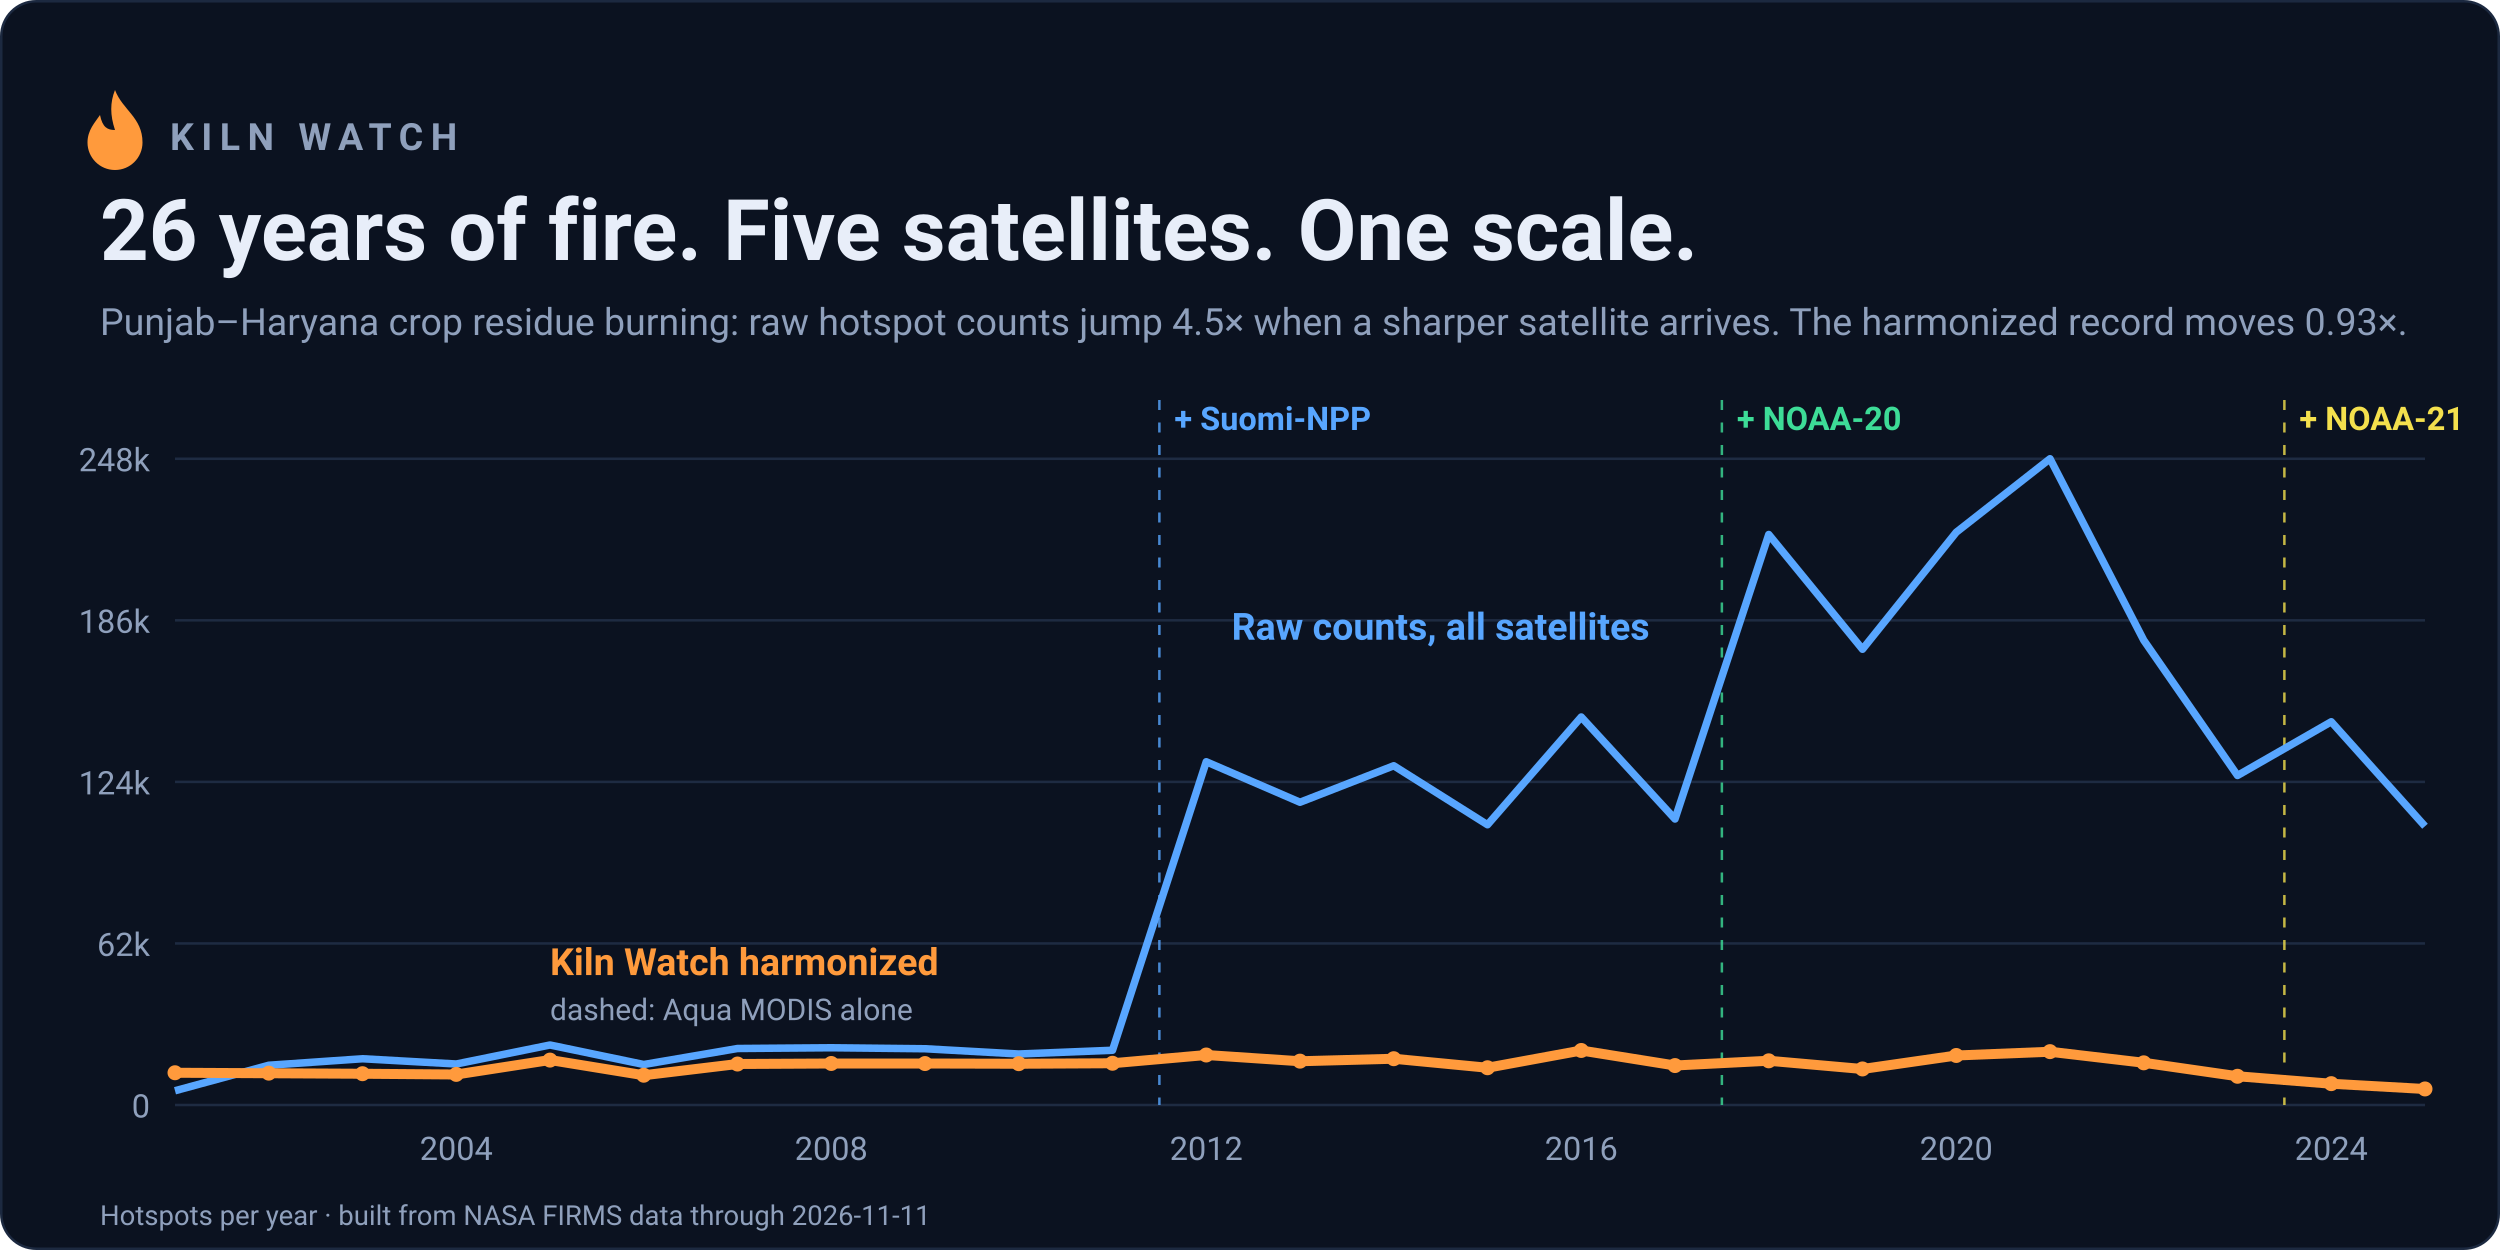
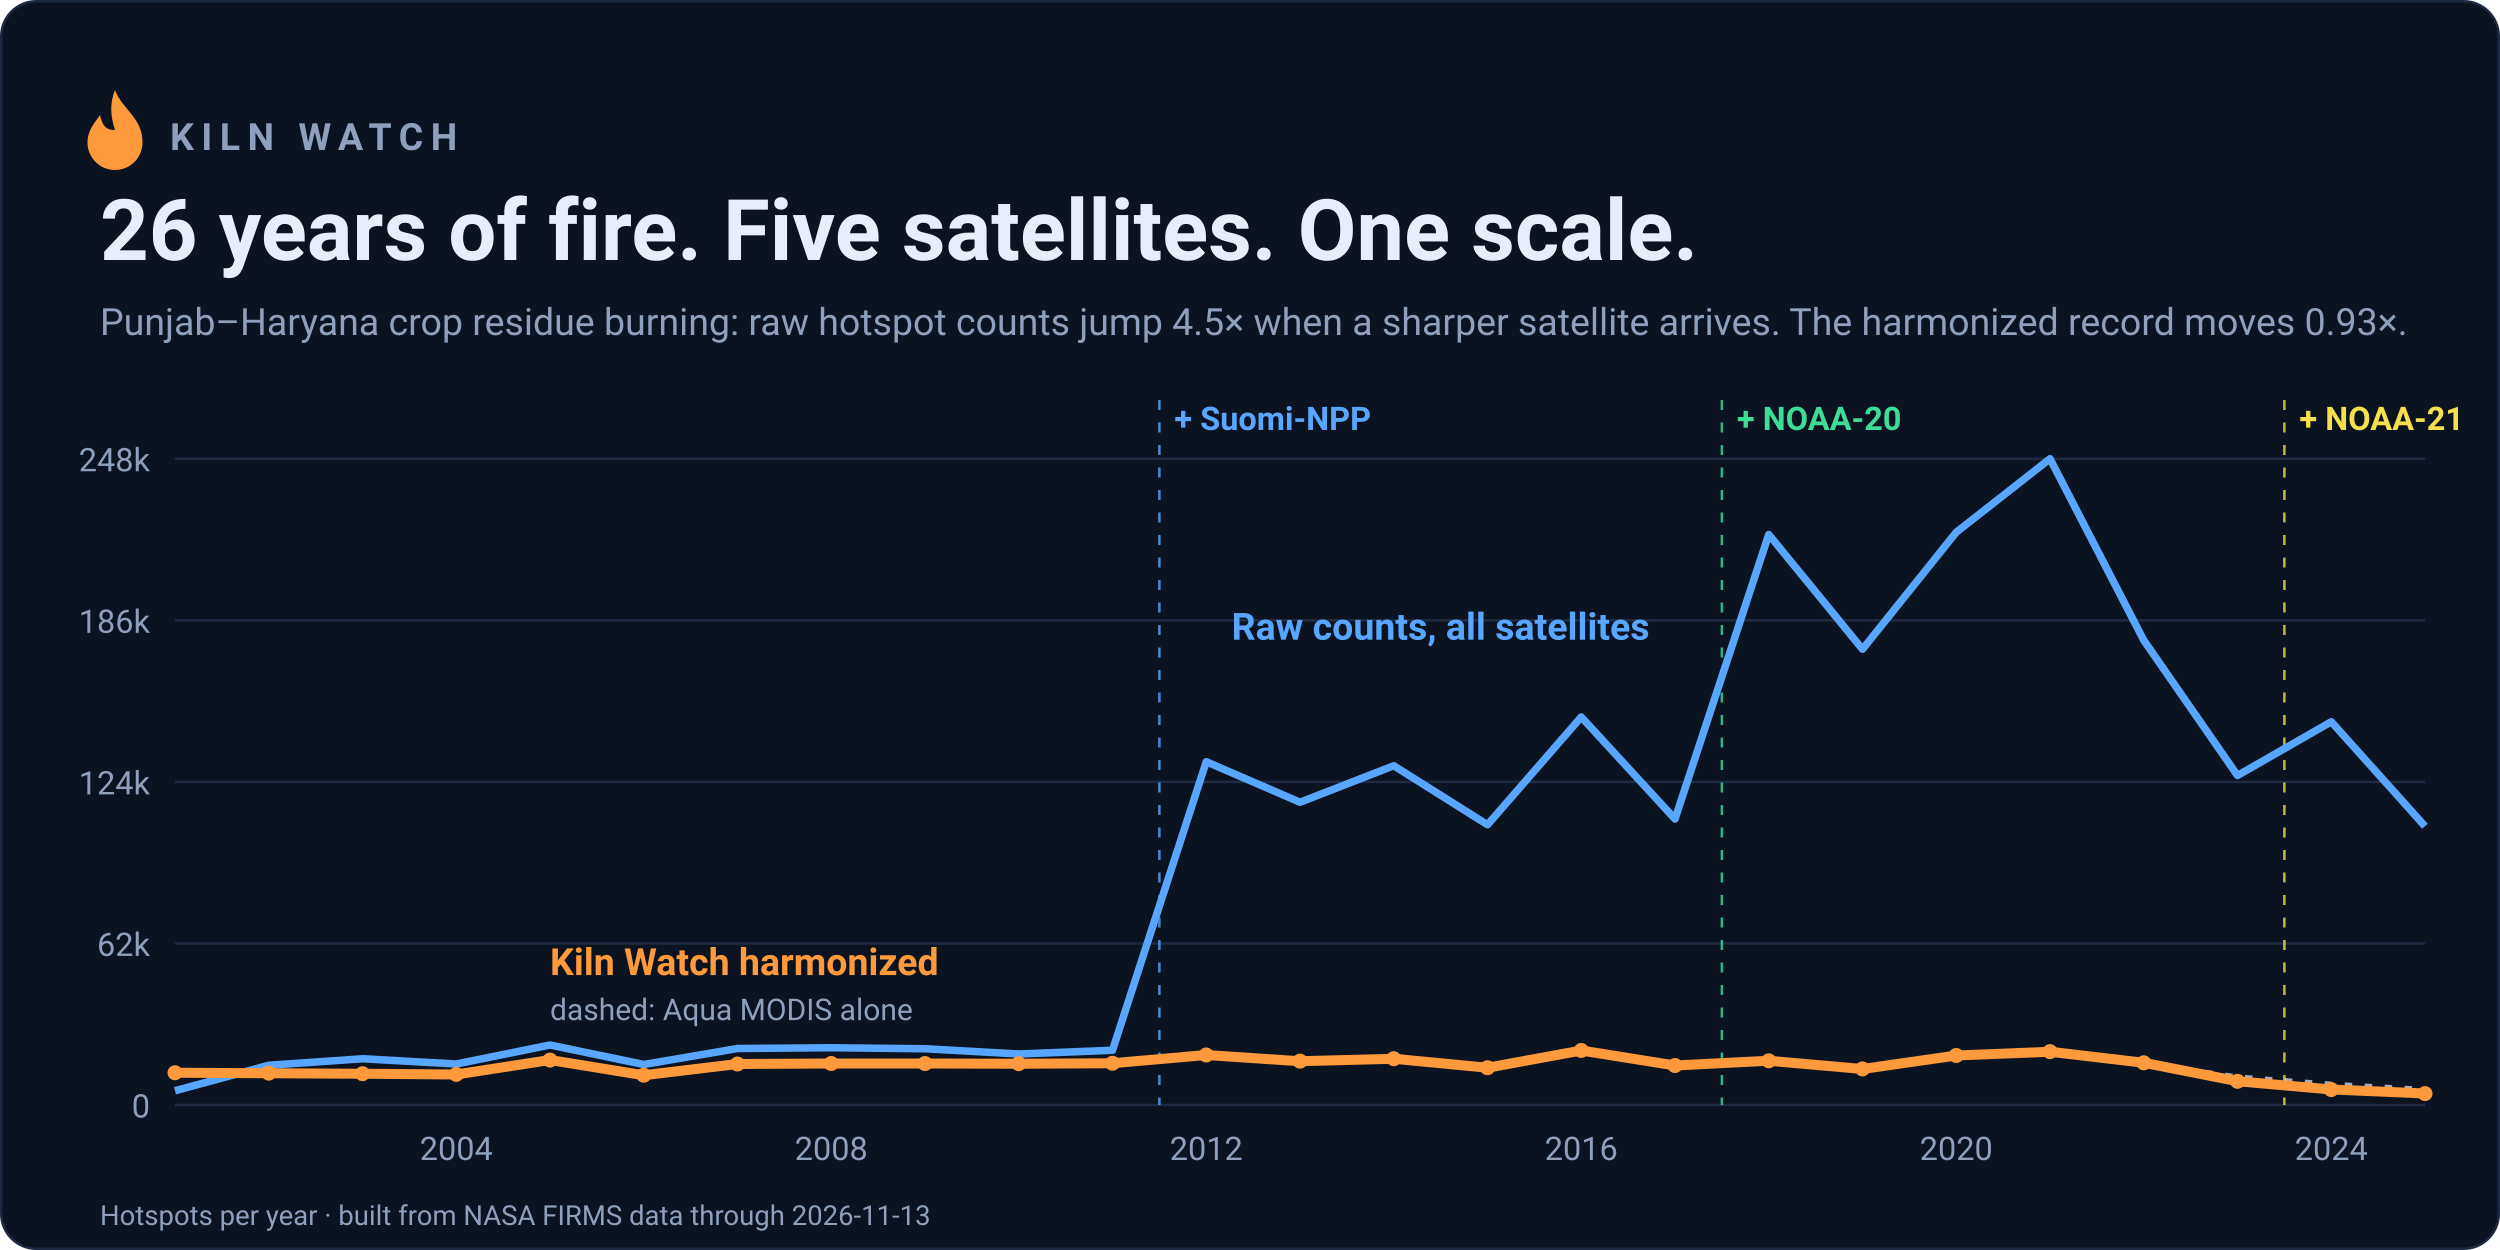
<svg xmlns="http://www.w3.org/2000/svg" viewBox="0 0 1000 500" width="1000" height="500" font-family="ui-sans-serif,system-ui,-apple-system,'Segoe UI',Roboto,Helvetica,Arial,sans-serif" role="img">
  <defs>
    <pattern id="hatch" width="6" height="6" patternUnits="userSpaceOnUse" patternTransform="rotate(45)">
      <rect width="6" height="6" fill="#111A2B" />
      <line x1="0" y1="0" x2="0" y2="6" stroke="#33415C" stroke-width="2" />
    </pattern>
  </defs>
  <rect x="0.5" y="0.5" width="999" height="499" rx="14" fill="#0B1220" stroke="#1C2940" />
  <line x1="70" x2="970" y1="442" y2="442" stroke="#1E2B42" />
  <text x="60" y="447" fill="#8FA0BC" font-size="13" font-weight="400" text-anchor="end">0</text>
  <line x1="70" x2="970" y1="377.377" y2="377.377" stroke="#1E2B42" />
  <text x="60" y="382.377" fill="#8FA0BC" font-size="13" font-weight="400" text-anchor="end">62k</text>
  <line x1="70" x2="970" y1="312.755" y2="312.755" stroke="#1E2B42" />
  <text x="60" y="317.755" fill="#8FA0BC" font-size="13" font-weight="400" text-anchor="end">124k</text>
  <line x1="70" x2="970" y1="248.132" y2="248.132" stroke="#1E2B42" />
  <text x="60" y="253.132" fill="#8FA0BC" font-size="13" font-weight="400" text-anchor="end">186k</text>
  <line x1="70" x2="970" y1="183.509" y2="183.509" stroke="#1E2B42" />
  <text x="60" y="188.509" fill="#8FA0BC" font-size="13" font-weight="400" text-anchor="end">248k</text>
  <text x="182.5" y="464" fill="#8FA0BC" font-size="13" font-weight="400" text-anchor="middle">2004</text>
  <text x="332.5" y="464" fill="#8FA0BC" font-size="13" font-weight="400" text-anchor="middle">2008</text>
  <text x="482.5" y="464" fill="#8FA0BC" font-size="13" font-weight="400" text-anchor="middle">2012</text>
  <text x="632.5" y="464" fill="#8FA0BC" font-size="13" font-weight="400" text-anchor="middle">2016</text>
  <text x="782.5" y="464" fill="#8FA0BC" font-size="13" font-weight="400" text-anchor="middle">2020</text>
  <text x="932.5" y="464" fill="#8FA0BC" font-size="13" font-weight="400" text-anchor="middle">2024</text>
  <line x1="463.75" x2="463.75" y1="160" y2="442" stroke="#58A6FF" stroke-dasharray="4 5" opacity="0.8" />
  <text x="469.75" y="172" fill="#58A6FF" font-size="13" font-weight="600" text-anchor="start">+ Suomi-NPP</text>
  <line x1="688.75" x2="688.75" y1="160" y2="442" stroke="#3DDC97" stroke-dasharray="4 5" opacity="0.8" />
  <text x="694.75" y="172" fill="#3DDC97" font-size="13" font-weight="600" text-anchor="start">+ NOAA-20</text>
  <line x1="913.75" x2="913.75" y1="160" y2="442" stroke="#F4E04D" stroke-dasharray="4 5" opacity="0.8" />
  <text x="919.75" y="172" fill="#F4E04D" font-size="13" font-weight="600" text-anchor="start">+ NOAA-21</text>
  <path d="M70.0,436.3L107.5,426.1L145.0,423.5L182.5,425.6L220.0,418.0L257.5,425.8L295.0,419.4L332.5,419.1L370.0,419.5L407.5,421.6L445.0,420.1L482.5,304.7L520.0,320.9L557.5,306.3L595.0,329.9L632.5,286.8L670.0,327.6L707.5,213.8L745.0,259.7L782.5,212.9L820.0,183.5L857.5,256.1L895.0,310.2L932.5,288.7L970.0,330.5" fill="none" stroke="#58A6FF" stroke-width="3" stroke-linejoin="round" />
  <path d="M70.0,429.1L107.5,429.3L145.0,429.5L182.5,429.8L220.0,424.0L257.5,430.1L295.0,425.6L332.5,425.4L370.0,425.4L407.5,425.5L445.0,425.3L482.5,422.0L520.0,424.5L557.5,423.5L595.0,427.1L632.5,420.2L670.0,426.3L707.5,424.3L745.0,427.6L782.5,422.2L820.0,420.7L857.5,425.0L895.0,430.5L932.5,433.4L970.0,435.5" fill="none" stroke="#E8EEF9" stroke-width="1.5" stroke-dasharray="3 5" opacity="0.7" />
-   <path d="M70.0,429.1L107.5,429.3L145.0,429.5L182.5,429.8L220.0,424.0L257.5,430.1L295.0,425.6L332.5,425.4L370.0,425.4L407.5,425.5L445.0,425.3L482.5,422.0L520.0,424.5L557.5,423.5L595.0,427.1L632.5,420.2L670.0,426.2L707.5,424.3L745.0,427.6L782.5,422.2L820.0,420.7L857.5,425.1L895.0,430.5L932.5,433.5L970.0,435.6" fill="none" stroke="#FF9A3C" stroke-width="4" stroke-linejoin="round" />
+   <path d="M70.0,429.1L107.5,429.3L145.0,429.5L182.5,429.8L220.0,424.0L257.5,430.1L295.0,425.6L332.5,425.4L370.0,425.4L407.5,425.5L445.0,425.3L482.5,422.0L520.0,424.5L557.5,423.5L595.0,427.1L632.5,420.2L670.0,426.2L707.5,424.3L745.0,427.6L782.5,422.2L820.0,420.7L857.5,425.1L895.0,432.5L932.5,435.8L970.0,437.4" fill="none" stroke="#FF9A3C" stroke-width="4" stroke-linejoin="round" />
  <circle cx="70" cy="429.098" r="3" fill="#FF9A3C" />
  <circle cx="107.5" cy="429.256" r="3" fill="#FF9A3C" />
  <circle cx="145" cy="429.479" r="3" fill="#FF9A3C" />
  <circle cx="182.5" cy="429.758" r="3" fill="#FF9A3C" />
  <circle cx="220" cy="424.042" r="3" fill="#FF9A3C" />
  <circle cx="257.5" cy="430.091" r="3" fill="#FF9A3C" />
  <circle cx="295" cy="425.609" r="3" fill="#FF9A3C" />
  <circle cx="332.5" cy="425.39" r="3" fill="#FF9A3C" />
  <circle cx="370" cy="425.418" r="3" fill="#FF9A3C" />
  <circle cx="407.5" cy="425.471" r="3" fill="#FF9A3C" />
  <circle cx="445" cy="425.304" r="3" fill="#FF9A3C" />
  <circle cx="482.5" cy="422.002" r="3" fill="#FF9A3C" />
  <circle cx="520" cy="424.458" r="3" fill="#FF9A3C" />
  <circle cx="557.5" cy="423.483" r="3" fill="#FF9A3C" />
  <circle cx="595" cy="427.098" r="3" fill="#FF9A3C" />
  <circle cx="632.5" cy="420.187" r="3" fill="#FF9A3C" />
  <circle cx="670" cy="426.224" r="3" fill="#FF9A3C" />
  <circle cx="707.5" cy="424.329" r="3" fill="#FF9A3C" />
  <circle cx="745" cy="427.579" r="3" fill="#FF9A3C" />
  <circle cx="782.5" cy="422.192" r="3" fill="#FF9A3C" />
  <circle cx="820" cy="420.651" r="3" fill="#FF9A3C" />
  <circle cx="857.5" cy="425.132" r="3" fill="#FF9A3C" />
-   <circle cx="895" cy="430.511" r="3" fill="#FF9A3C" />
-   <circle cx="932.5" cy="433.459" r="3" fill="#FF9A3C" />
-   <circle cx="970" cy="435.58" r="3" fill="#FF9A3C" />
+   <circle cx="895" cy="432.527" r="3" fill="#FF9A3C" />
+   <circle cx="932.5" cy="435.842" r="3" fill="#FF9A3C" />
+   <circle cx="970" cy="437.437" r="3" fill="#FF9A3C" />
  <text x="576.25" y="255.887" fill="#58A6FF" font-size="15" font-weight="700" text-anchor="middle">Raw counts, all satellites</text>
  <text x="220" y="390.042" fill="#FF9A3C" font-size="15" font-weight="700" text-anchor="start">Kiln Watch harmonized</text>
  <text x="220" y="408.042" fill="#8FA0BC" font-size="12" font-weight="400" text-anchor="start">dashed: Aqua MODIS alone</text>
  <path d="M46 36c3 8 11 11 11 21a11 11 0 0 1-22 0c0-5 3-8 5-11 1 5 3 6 6 6-2-6-2-11 0-16z" fill="#FF9A3C" />
  <text x="68" y="60" fill="#8FA0BC" font-size="15" font-weight="700" text-anchor="start" letter-spacing="3">KILN WATCH</text>
  <text x="40" y="104" fill="#E8EEF9" font-size="34" font-weight="700" text-anchor="start">26 years of fire. Five satellites. One scale.</text>
  <text x="40" y="134" fill="#8FA0BC" font-size="15" font-weight="400" text-anchor="start">Punjab–Haryana crop residue burning: raw hotspot counts jump 4.5× when a sharper satellite arrives. The harmonized record moves 0.93×.</text>
-   <text x="40" y="490" fill="#8FA0BC" font-size="11" font-weight="400" text-anchor="start">Hotspots per year · built from NASA FIRMS data through 2026-11-11</text>
+   <text x="40" y="490" fill="#8FA0BC" font-size="11" font-weight="400" text-anchor="start">Hotspots per year · built from NASA FIRMS data through 2026-11-13</text>
</svg>
